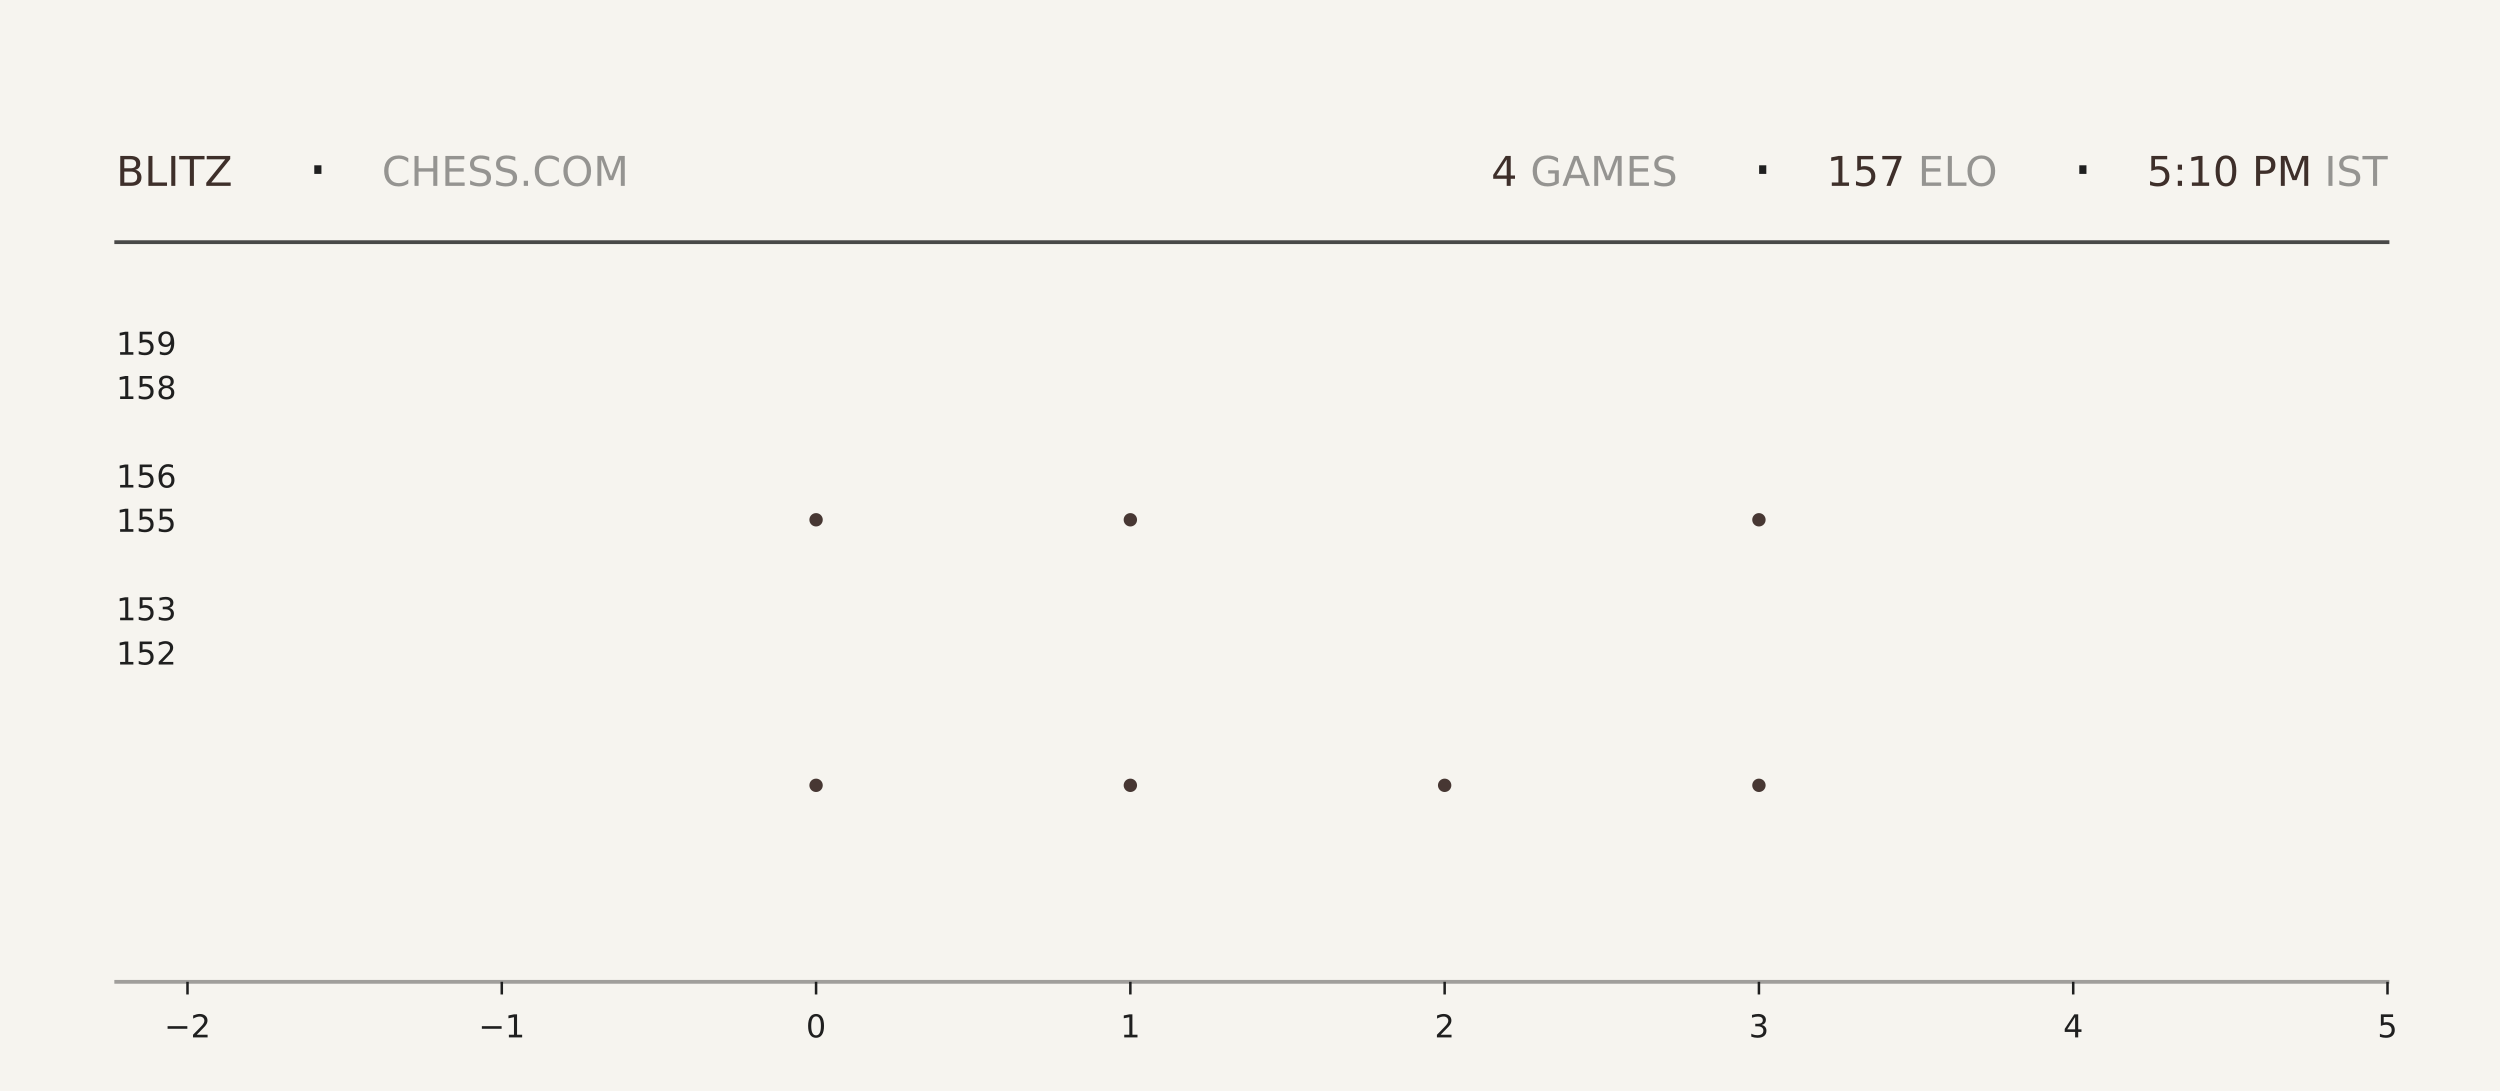
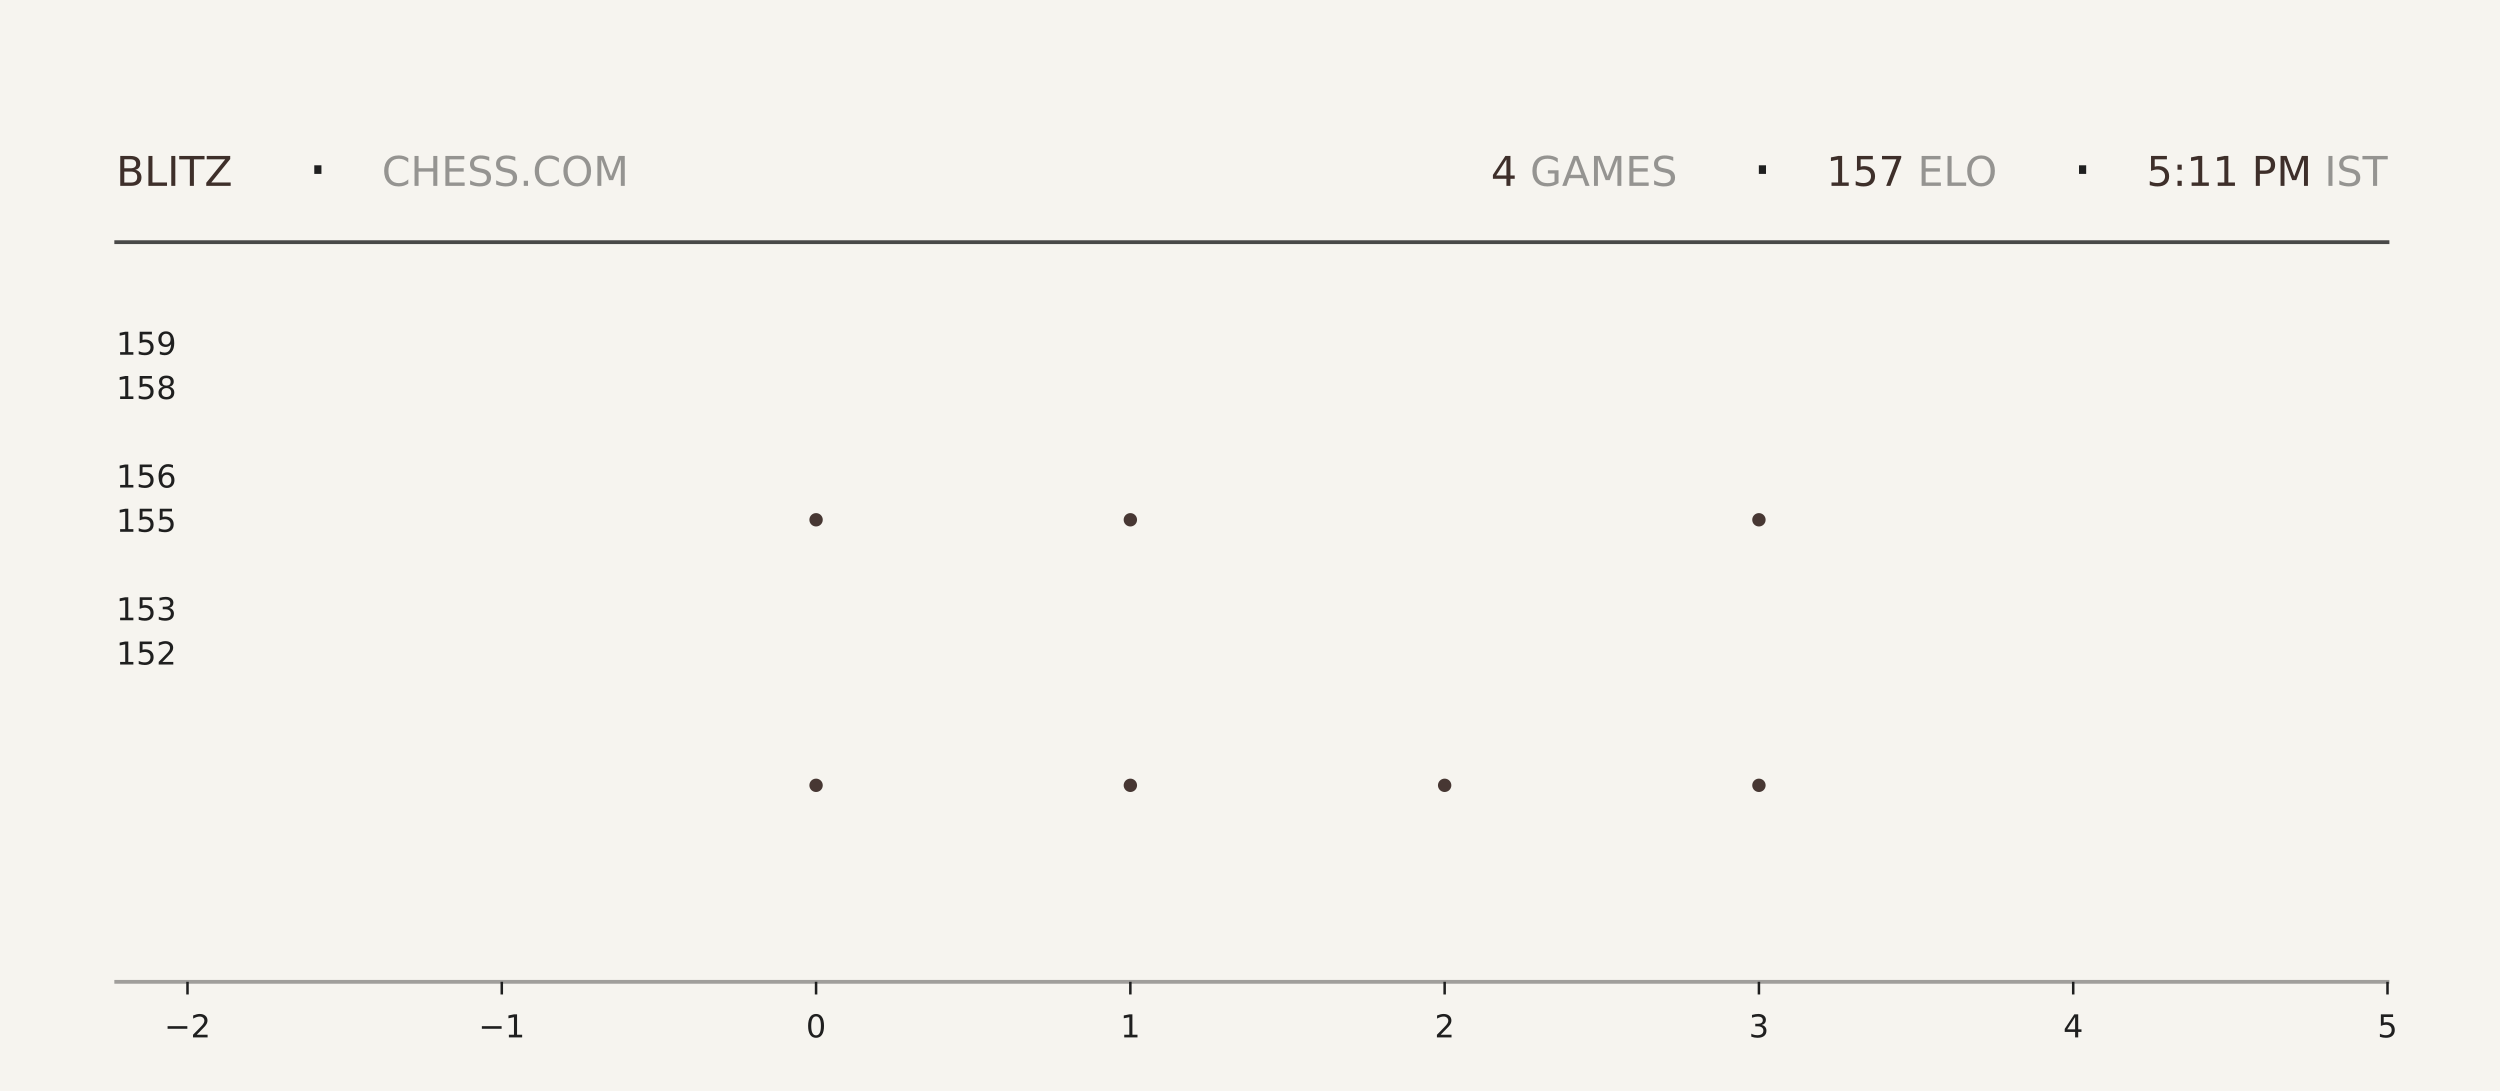
<svg xmlns="http://www.w3.org/2000/svg" xmlns:xlink="http://www.w3.org/1999/xlink" width="792pt" height="345.6pt" viewBox="0 0 792 345.6" version="1.1">
  <defs>
    <style type="text/css">*{stroke-linejoin: round; stroke-linecap: butt}</style>
  </defs>
  <g id="figure_1">
    <g id="patch_1">
      <path d="M 0 345.6  L 792 345.6  L 792 0  L 0 0  z " style="fill: #f6f4ef" />
    </g>
    <g id="axes_1">
      <g id="patch_2">
        <path d="M 59.4 311.04  L 756.36 311.04  L 756.36 103.68  L 59.4 103.68  z " style="fill: #f6f4ef" />
      </g>
      <g id="PathCollection_1">
        <defs>
-           <path id="m559d674e9d" d="M 0 2.121  C 0.563 2.121 1.102 1.898 1.5 1.5  C 1.898 1.102 2.121 0.563 2.121 0  C 2.121 -0.563 1.898 -1.102 1.5 -1.5  C 1.102 -1.898 0.563 -2.121 0 -2.121  C -0.563 -2.121 -1.102 -1.898 -1.5 -1.5  C -1.898 -1.102 -2.121 -0.563 -2.121 0  C -2.121 0.563 -1.898 1.102 -1.5 1.5  C -1.102 1.898 -0.563 2.121 0 2.121  z " />
-         </defs>
-         <g clip-path="url(#pe0c29156c6)">
-           <use xlink:href="#m559d674e9d" x="258.531" y="248.79" style="fill: #3e2f2a; fill-opacity: 0.95" />
-           <use xlink:href="#m559d674e9d" x="258.531" y="164.668" style="fill: #3e2f2a; fill-opacity: 0.95" />
+           <path id="mc7ee972910" d="M 0 2.121  C 0.563 2.121 1.102 1.898 1.5 1.5  C 1.898 1.102 2.121 0.563 2.121 0  C 2.121 -0.563 1.898 -1.102 1.5 -1.5  C 1.102 -1.898 0.563 -2.121 0 -2.121  C -0.563 -2.121 -1.102 -1.898 -1.5 -1.5  C -1.898 -1.102 -2.121 -0.563 -2.121 0  C -2.121 0.563 -1.898 1.102 -1.5 1.5  C -1.102 1.898 -0.563 2.121 0 2.121  z " />
+         </defs>
+         <g clip-path="url(#pe0e6174401)">
+           <use xlink:href="#mc7ee972910" x="258.531" y="248.79" style="fill: #3e2f2a; fill-opacity: 0.95" />
+           <use xlink:href="#mc7ee972910" x="258.531" y="164.668" style="fill: #3e2f2a; fill-opacity: 0.95" />
        </g>
      </g>
      <g id="PathCollection_2">
-         <g clip-path="url(#pe0c29156c6)">
-           <use xlink:href="#m559d674e9d" x="358.097" y="248.79" style="fill: #3e2f2a; fill-opacity: 0.95" />
-           <use xlink:href="#m559d674e9d" x="358.097" y="164.668" style="fill: #3e2f2a; fill-opacity: 0.95" />
-           <use xlink:href="#m559d674e9d" x="358.097" y="80.547" style="fill: #3e2f2a; fill-opacity: 0.95" />
+         <g clip-path="url(#pe0e6174401)">
+           <use xlink:href="#mc7ee972910" x="358.097" y="248.79" style="fill: #3e2f2a; fill-opacity: 0.95" />
+           <use xlink:href="#mc7ee972910" x="358.097" y="164.668" style="fill: #3e2f2a; fill-opacity: 0.95" />
+           <use xlink:href="#mc7ee972910" x="358.097" y="80.547" style="fill: #3e2f2a; fill-opacity: 0.95" />
        </g>
      </g>
      <g id="PathCollection_3">
-         <g clip-path="url(#pe0c29156c6)">
-           <use xlink:href="#m559d674e9d" x="457.663" y="248.79" style="fill: #3e2f2a; fill-opacity: 0.95" />
+         <g clip-path="url(#pe0e6174401)">
+           <use xlink:href="#mc7ee972910" x="457.663" y="248.79" style="fill: #3e2f2a; fill-opacity: 0.95" />
        </g>
      </g>
      <g id="PathCollection_4">
-         <g clip-path="url(#pe0c29156c6)">
-           <use xlink:href="#m559d674e9d" x="557.229" y="248.79" style="fill: #3e2f2a; fill-opacity: 0.95" />
-           <use xlink:href="#m559d674e9d" x="557.229" y="164.668" style="fill: #3e2f2a; fill-opacity: 0.95" />
-           <use xlink:href="#m559d674e9d" x="557.229" y="80.547" style="fill: #3e2f2a; fill-opacity: 0.95" />
+         <g clip-path="url(#pe0e6174401)">
+           <use xlink:href="#mc7ee972910" x="557.229" y="248.79" style="fill: #3e2f2a; fill-opacity: 0.95" />
+           <use xlink:href="#mc7ee972910" x="557.229" y="164.668" style="fill: #3e2f2a; fill-opacity: 0.95" />
+           <use xlink:href="#mc7ee972910" x="557.229" y="80.547" style="fill: #3e2f2a; fill-opacity: 0.95" />
        </g>
      </g>
      <g id="matplotlib.axis_1">
        <g id="xtick_1">
          <g id="line2d_1">
            <defs>
-               <path id="mac793564f8" d="M 0 0  L 0 4  " style="stroke: #1f1f1f; stroke-width: 0.8" />
+               <path id="m758292b0a7" d="M 0 0  L 0 4  " style="stroke: #1f1f1f; stroke-width: 0.8" />
            </defs>
            <g>
-               <use xlink:href="#mac793564f8" x="59.4" y="311.04" style="fill: #1f1f1f; stroke: #1f1f1f; stroke-width: 0.8" />
+               <use xlink:href="#m758292b0a7" x="59.4" y="311.04" style="fill: #1f1f1f; stroke: #1f1f1f; stroke-width: 0.8" />
            </g>
          </g>
          <g id="text_1">
            <g style="fill: #1f1f1f" transform="translate(52.02891 328.6384) scale(0.1 -0.1)">
              <defs>
                <path id="DejaVuSans-2212" d="M 678 2272  L 4684 2272  L 4684 1741  L 678 1741  L 678 2272  z " transform="scale(0.015625)" />
                <path id="DejaVuSans-32" d="M 1228 531  L 3431 531  L 3431 0  L 469 0  L 469 531  Q 828 903 1448 1529  Q 2069 2156 2228 2338  Q 2531 2678 2651 2914  Q 2772 3150 2772 3378  Q 2772 3750 2511 3984  Q 2250 4219 1831 4219  Q 1534 4219 1204 4116  Q 875 4013 500 3803  L 500 4441  Q 881 4594 1212 4672  Q 1544 4750 1819 4750  Q 2544 4750 2975 4387  Q 3406 4025 3406 3419  Q 3406 3131 3298 2873  Q 3191 2616 2906 2266  Q 2828 2175 2409 1742  Q 1991 1309 1228 531  z " transform="scale(0.015625)" />
              </defs>
              <use xlink:href="#DejaVuSans-2212" />
              <use xlink:href="#DejaVuSans-32" transform="translate(83.78906 0)" />
            </g>
          </g>
        </g>
        <g id="xtick_2">
          <g id="line2d_2">
            <g>
-               <use xlink:href="#mac793564f8" x="158.966" y="311.04" style="fill: #1f1f1f; stroke: #1f1f1f; stroke-width: 0.8" />
+               <use xlink:href="#m758292b0a7" x="158.966" y="311.04" style="fill: #1f1f1f; stroke: #1f1f1f; stroke-width: 0.8" />
            </g>
          </g>
          <g id="text_2">
            <g style="fill: #1f1f1f" transform="translate(151.5946 328.6384) scale(0.1 -0.1)">
              <defs>
                <path id="DejaVuSans-31" d="M 794 531  L 1825 531  L 1825 4091  L 703 3866  L 703 4441  L 1819 4666  L 2450 4666  L 2450 531  L 3481 531  L 3481 0  L 794 0  L 794 531  z " transform="scale(0.015625)" />
              </defs>
              <use xlink:href="#DejaVuSans-2212" />
              <use xlink:href="#DejaVuSans-31" transform="translate(83.78906 0)" />
            </g>
          </g>
        </g>
        <g id="xtick_3">
          <g id="line2d_3">
            <g>
-               <use xlink:href="#mac793564f8" x="258.531" y="311.04" style="fill: #1f1f1f; stroke: #1f1f1f; stroke-width: 0.8" />
+               <use xlink:href="#m758292b0a7" x="258.531" y="311.04" style="fill: #1f1f1f; stroke: #1f1f1f; stroke-width: 0.8" />
            </g>
          </g>
          <g id="text_3">
            <g style="fill: #1f1f1f" transform="translate(255.3502 328.6384) scale(0.1 -0.1)">
              <defs>
                <path id="DejaVuSans-30" d="M 2034 4250  Q 1547 4250 1301 3770  Q 1056 3291 1056 2328  Q 1056 1369 1301 889  Q 1547 409 2034 409  Q 2525 409 2770 889  Q 3016 1369 3016 2328  Q 3016 3291 2770 3770  Q 2525 4250 2034 4250  z M 2034 4750  Q 2819 4750 3233 4129  Q 3647 3509 3647 2328  Q 3647 1150 3233 529  Q 2819 -91 2034 -91  Q 1250 -91 836 529  Q 422 1150 422 2328  Q 422 3509 836 4129  Q 1250 4750 2034 4750  z " transform="scale(0.015625)" />
              </defs>
              <use xlink:href="#DejaVuSans-30" />
            </g>
          </g>
        </g>
        <g id="xtick_4">
          <g id="line2d_4">
            <g>
-               <use xlink:href="#mac793564f8" x="358.097" y="311.04" style="fill: #1f1f1f; stroke: #1f1f1f; stroke-width: 0.8" />
+               <use xlink:href="#m758292b0a7" x="358.097" y="311.04" style="fill: #1f1f1f; stroke: #1f1f1f; stroke-width: 0.8" />
            </g>
          </g>
          <g id="text_4">
            <g style="fill: #1f1f1f" transform="translate(354.9159 328.6384) scale(0.1 -0.1)">
              <use xlink:href="#DejaVuSans-31" />
            </g>
          </g>
        </g>
        <g id="xtick_5">
          <g id="line2d_5">
            <g>
-               <use xlink:href="#mac793564f8" x="457.663" y="311.04" style="fill: #1f1f1f; stroke: #1f1f1f; stroke-width: 0.8" />
+               <use xlink:href="#m758292b0a7" x="457.663" y="311.04" style="fill: #1f1f1f; stroke: #1f1f1f; stroke-width: 0.8" />
            </g>
          </g>
          <g id="text_5">
            <g style="fill: #1f1f1f" transform="translate(454.4816 328.6384) scale(0.1 -0.1)">
              <use xlink:href="#DejaVuSans-32" />
            </g>
          </g>
        </g>
        <g id="xtick_6">
          <g id="line2d_6">
            <g>
-               <use xlink:href="#mac793564f8" x="557.229" y="311.04" style="fill: #1f1f1f; stroke: #1f1f1f; stroke-width: 0.8" />
+               <use xlink:href="#m758292b0a7" x="557.229" y="311.04" style="fill: #1f1f1f; stroke: #1f1f1f; stroke-width: 0.8" />
            </g>
          </g>
          <g id="text_6">
            <g style="fill: #1f1f1f" transform="translate(554.0473 328.6384) scale(0.1 -0.1)">
              <defs>
                <path id="DejaVuSans-33" d="M 2597 2516  Q 3050 2419 3304 2112  Q 3559 1806 3559 1356  Q 3559 666 3084 287  Q 2609 -91 1734 -91  Q 1441 -91 1130 -33  Q 819 25 488 141  L 488 750  Q 750 597 1062 519  Q 1375 441 1716 441  Q 2309 441 2620 675  Q 2931 909 2931 1356  Q 2931 1769 2642 2001  Q 2353 2234 1838 2234  L 1294 2234  L 1294 2753  L 1863 2753  Q 2328 2753 2575 2939  Q 2822 3125 2822 3475  Q 2822 3834 2567 4026  Q 2313 4219 1838 4219  Q 1578 4219 1281 4162  Q 984 4106 628 3988  L 628 4550  Q 988 4650 1302 4700  Q 1616 4750 1894 4750  Q 2613 4750 3031 4423  Q 3450 4097 3450 3541  Q 3450 3153 3228 2886  Q 3006 2619 2597 2516  z " transform="scale(0.015625)" />
              </defs>
              <use xlink:href="#DejaVuSans-33" />
            </g>
          </g>
        </g>
        <g id="xtick_7">
          <g id="line2d_7">
            <g>
-               <use xlink:href="#mac793564f8" x="656.794" y="311.04" style="fill: #1f1f1f; stroke: #1f1f1f; stroke-width: 0.8" />
+               <use xlink:href="#m758292b0a7" x="656.794" y="311.04" style="fill: #1f1f1f; stroke: #1f1f1f; stroke-width: 0.8" />
            </g>
          </g>
          <g id="text_7">
            <g style="fill: #1f1f1f" transform="translate(653.613 328.6384) scale(0.1 -0.1)">
              <defs>
                <path id="DejaVuSans-34" d="M 2419 4116  L 825 1625  L 2419 1625  L 2419 4116  z M 2253 4666  L 3047 4666  L 3047 1625  L 3713 1625  L 3713 1100  L 3047 1100  L 3047 0  L 2419 0  L 2419 1100  L 313 1100  L 313 1709  L 2253 4666  z " transform="scale(0.015625)" />
              </defs>
              <use xlink:href="#DejaVuSans-34" />
            </g>
          </g>
        </g>
        <g id="xtick_8">
          <g id="line2d_8">
            <g>
-               <use xlink:href="#mac793564f8" x="756.36" y="311.04" style="fill: #1f1f1f; stroke: #1f1f1f; stroke-width: 0.8" />
+               <use xlink:href="#m758292b0a7" x="756.36" y="311.04" style="fill: #1f1f1f; stroke: #1f1f1f; stroke-width: 0.8" />
            </g>
          </g>
          <g id="text_8">
            <g style="fill: #1f1f1f" transform="translate(753.1788 328.6384) scale(0.1 -0.1)">
              <defs>
                <path id="DejaVuSans-35" d="M 691 4666  L 3169 4666  L 3169 4134  L 1269 4134  L 1269 2991  Q 1406 3038 1543 3061  Q 1681 3084 1819 3084  Q 2600 3084 3056 2656  Q 3513 2228 3513 1497  Q 3513 744 3044 326  Q 2575 -91 1722 -91  Q 1428 -91 1123 -41  Q 819 9 494 109  L 494 744  Q 775 591 1075 516  Q 1375 441 1709 441  Q 2250 441 2565 725  Q 2881 1009 2881 1497  Q 2881 1984 2565 2268  Q 2250 2553 1709 2553  Q 1456 2553 1204 2497  Q 953 2441 691 2322  L 691 4666  z " transform="scale(0.015625)" />
              </defs>
              <use xlink:href="#DejaVuSans-35" />
            </g>
          </g>
        </g>
      </g>
      <g id="matplotlib.axis_2">
        <g id="ytick_1">
          <g id="line2d_9" />
          <g id="text_9">
            <g style="fill: #1f1f1f" transform="translate(36.8125 210.5283) scale(0.1 -0.1)">
              <use xlink:href="#DejaVuSans-31" />
              <use xlink:href="#DejaVuSans-35" transform="translate(63.62305 0)" />
              <use xlink:href="#DejaVuSans-32" transform="translate(127.2461 0)" />
            </g>
          </g>
        </g>
        <g id="ytick_2">
          <g id="line2d_10" />
          <g id="text_10">
            <g style="fill: #1f1f1f" transform="translate(36.8125 196.508) scale(0.1 -0.1)">
              <use xlink:href="#DejaVuSans-31" />
              <use xlink:href="#DejaVuSans-35" transform="translate(63.62305 0)" />
              <use xlink:href="#DejaVuSans-33" transform="translate(127.2461 0)" />
            </g>
          </g>
        </g>
        <g id="ytick_3">
          <g id="line2d_11" />
          <g id="text_11">
            <g style="fill: #1f1f1f" transform="translate(36.8125 168.4675) scale(0.1 -0.1)">
              <use xlink:href="#DejaVuSans-31" />
              <use xlink:href="#DejaVuSans-35" transform="translate(63.62305 0)" />
              <use xlink:href="#DejaVuSans-35" transform="translate(127.2461 0)" />
            </g>
          </g>
        </g>
        <g id="ytick_4">
          <g id="line2d_12" />
          <g id="text_12">
            <g style="fill: #1f1f1f" transform="translate(36.8125 154.4472) scale(0.1 -0.1)">
              <defs>
                <path id="DejaVuSans-36" d="M 2113 2584  Q 1688 2584 1439 2293  Q 1191 2003 1191 1497  Q 1191 994 1439 701  Q 1688 409 2113 409  Q 2538 409 2786 701  Q 3034 994 3034 1497  Q 3034 2003 2786 2293  Q 2538 2584 2113 2584  z M 3366 4563  L 3366 3988  Q 3128 4100 2886 4159  Q 2644 4219 2406 4219  Q 1781 4219 1451 3797  Q 1122 3375 1075 2522  Q 1259 2794 1537 2939  Q 1816 3084 2150 3084  Q 2853 3084 3261 2657  Q 3669 2231 3669 1497  Q 3669 778 3244 343  Q 2819 -91 2113 -91  Q 1303 -91 875 529  Q 447 1150 447 2328  Q 447 3434 972 4092  Q 1497 4750 2381 4750  Q 2619 4750 2861 4703  Q 3103 4656 3366 4563  z " transform="scale(0.015625)" />
              </defs>
              <use xlink:href="#DejaVuSans-31" />
              <use xlink:href="#DejaVuSans-35" transform="translate(63.62305 0)" />
              <use xlink:href="#DejaVuSans-36" transform="translate(127.2461 0)" />
            </g>
          </g>
        </g>
        <g id="ytick_5">
          <g id="line2d_13" />
          <g id="text_13">
            <g style="fill: #1f1f1f" transform="translate(36.8125 126.4066) scale(0.1 -0.1)">
              <defs>
                <path id="DejaVuSans-38" d="M 2034 2216  Q 1584 2216 1326 1975  Q 1069 1734 1069 1313  Q 1069 891 1326 650  Q 1584 409 2034 409  Q 2484 409 2743 651  Q 3003 894 3003 1313  Q 3003 1734 2745 1975  Q 2488 2216 2034 2216  z M 1403 2484  Q 997 2584 770 2862  Q 544 3141 544 3541  Q 544 4100 942 4425  Q 1341 4750 2034 4750  Q 2731 4750 3128 4425  Q 3525 4100 3525 3541  Q 3525 3141 3298 2862  Q 3072 2584 2669 2484  Q 3125 2378 3379 2068  Q 3634 1759 3634 1313  Q 3634 634 3220 271  Q 2806 -91 2034 -91  Q 1263 -91 848 271  Q 434 634 434 1313  Q 434 1759 690 2068  Q 947 2378 1403 2484  z M 1172 3481  Q 1172 3119 1398 2916  Q 1625 2713 2034 2713  Q 2441 2713 2670 2916  Q 2900 3119 2900 3481  Q 2900 3844 2670 4047  Q 2441 4250 2034 4250  Q 1625 4250 1398 4047  Q 1172 3844 1172 3481  z " transform="scale(0.015625)" />
              </defs>
              <use xlink:href="#DejaVuSans-31" />
              <use xlink:href="#DejaVuSans-35" transform="translate(63.62305 0)" />
              <use xlink:href="#DejaVuSans-38" transform="translate(127.2461 0)" />
            </g>
          </g>
        </g>
        <g id="ytick_6">
          <g id="line2d_14" />
          <g id="text_14">
            <g style="fill: #1f1f1f" transform="translate(36.8125 112.3863) scale(0.1 -0.1)">
              <defs>
                <path id="DejaVuSans-39" d="M 703 97  L 703 672  Q 941 559 1184 500  Q 1428 441 1663 441  Q 2288 441 2617 861  Q 2947 1281 2994 2138  Q 2813 1869 2534 1725  Q 2256 1581 1919 1581  Q 1219 1581 811 2004  Q 403 2428 403 3163  Q 403 3881 828 4315  Q 1253 4750 1959 4750  Q 2769 4750 3195 4129  Q 3622 3509 3622 2328  Q 3622 1225 3098 567  Q 2575 -91 1691 -91  Q 1453 -91 1209 -44  Q 966 3 703 97  z M 1959 2075  Q 2384 2075 2632 2365  Q 2881 2656 2881 3163  Q 2881 3666 2632 3958  Q 2384 4250 1959 4250  Q 1534 4250 1286 3958  Q 1038 3666 1038 3163  Q 1038 2656 1286 2365  Q 1534 2075 1959 2075  z " transform="scale(0.015625)" />
              </defs>
              <use xlink:href="#DejaVuSans-31" />
              <use xlink:href="#DejaVuSans-35" transform="translate(63.62305 0)" />
              <use xlink:href="#DejaVuSans-39" transform="translate(127.2461 0)" />
            </g>
          </g>
        </g>
      </g>
    </g>
    <g id="line2d_15">
      <path d="M 36.82 76.723  L 756.36 76.723  " style="fill: none; stroke: #1f1f1f; stroke-opacity: 0.8; stroke-width: 1.2; stroke-linecap: square" />
    </g>
    <g id="line2d_16">
      <path d="M 36.82 311.04  L 756.36 311.04  " style="fill: none; stroke: #1f1f1f; stroke-opacity: 0.4; stroke-width: 1.2; stroke-linecap: square" />
    </g>
    <g id="text_15">
      <g style="fill: #3e2f2a" transform="translate(36.82 58.88319) scale(0.13 -0.13)">
        <defs>
          <path id="DejaVuSans-42" d="M 1259 2228  L 1259 519  L 2272 519  Q 2781 519 3026 730  Q 3272 941 3272 1375  Q 3272 1813 3026 2020  Q 2781 2228 2272 2228  L 1259 2228  z M 1259 4147  L 1259 2741  L 2194 2741  Q 2656 2741 2882 2914  Q 3109 3088 3109 3444  Q 3109 3797 2882 3972  Q 2656 4147 2194 4147  L 1259 4147  z M 628 4666  L 2241 4666  Q 2963 4666 3353 4366  Q 3744 4066 3744 3513  Q 3744 3084 3544 2831  Q 3344 2578 2956 2516  Q 3422 2416 3680 2098  Q 3938 1781 3938 1306  Q 3938 681 3513 340  Q 3088 0 2303 0  L 628 0  L 628 4666  z " transform="scale(0.015625)" />
          <path id="DejaVuSans-4c" d="M 628 4666  L 1259 4666  L 1259 531  L 3531 531  L 3531 0  L 628 0  L 628 4666  z " transform="scale(0.015625)" />
          <path id="DejaVuSans-49" d="M 628 4666  L 1259 4666  L 1259 0  L 628 0  L 628 4666  z " transform="scale(0.015625)" />
          <path id="DejaVuSans-54" d="M -19 4666  L 3928 4666  L 3928 4134  L 2272 4134  L 2272 0  L 1638 0  L 1638 4134  L -19 4134  L -19 4666  z " transform="scale(0.015625)" />
          <path id="DejaVuSans-5a" d="M 359 4666  L 4025 4666  L 4025 4184  L 1075 531  L 4097 531  L 4097 0  L 288 0  L 288 481  L 3238 4134  L 359 4134  L 359 4666  z " transform="scale(0.015625)" />
        </defs>
        <use xlink:href="#DejaVuSans-42" />
        <use xlink:href="#DejaVuSans-4c" transform="translate(68.60352 0)" />
        <use xlink:href="#DejaVuSans-49" transform="translate(124.3164 0)" />
        <use xlink:href="#DejaVuSans-54" transform="translate(153.8086 0)" />
        <use xlink:href="#DejaVuSans-5a" transform="translate(214.8926 0)" />
      </g>
    </g>
    <g id="text_16">
      <g style="fill: #1f1f1f" transform="translate(97.21 61.36662) scale(0.22 -0.22)">
        <defs>
          <path id="DejaVuSans-b7" d="M 684 2619  L 1344 2619  L 1344 1825  L 684 1825  L 684 2619  z " transform="scale(0.015625)" />
        </defs>
        <use xlink:href="#DejaVuSans-b7" />
      </g>
    </g>
    <g id="text_17">
      <g style="fill: #1f1f1f; opacity: 0.45" transform="translate(120.97 58.88319) scale(0.13 -0.13)">
        <defs>
          <path id="DejaVuSans-43" d="M 4122 4306  L 4122 3641  Q 3803 3938 3442 4084  Q 3081 4231 2675 4231  Q 1875 4231 1450 3742  Q 1025 3253 1025 2328  Q 1025 1406 1450 917  Q 1875 428 2675 428  Q 3081 428 3442 575  Q 3803 722 4122 1019  L 4122 359  Q 3791 134 3420 21  Q 3050 -91 2638 -91  Q 1578 -91 968 557  Q 359 1206 359 2328  Q 359 3453 968 4101  Q 1578 4750 2638 4750  Q 3056 4750 3426 4639  Q 3797 4528 4122 4306  z " transform="scale(0.015625)" />
          <path id="DejaVuSans-48" d="M 628 4666  L 1259 4666  L 1259 2753  L 3553 2753  L 3553 4666  L 4184 4666  L 4184 0  L 3553 0  L 3553 2222  L 1259 2222  L 1259 0  L 628 0  L 628 4666  z " transform="scale(0.015625)" />
          <path id="DejaVuSans-45" d="M 628 4666  L 3578 4666  L 3578 4134  L 1259 4134  L 1259 2753  L 3481 2753  L 3481 2222  L 1259 2222  L 1259 531  L 3634 531  L 3634 0  L 628 0  L 628 4666  z " transform="scale(0.015625)" />
          <path id="DejaVuSans-53" d="M 3425 4513  L 3425 3897  Q 3066 4069 2747 4153  Q 2428 4238 2131 4238  Q 1616 4238 1336 4038  Q 1056 3838 1056 3469  Q 1056 3159 1242 3001  Q 1428 2844 1947 2747  L 2328 2669  Q 3034 2534 3370 2195  Q 3706 1856 3706 1288  Q 3706 609 3251 259  Q 2797 -91 1919 -91  Q 1588 -91 1214 -16  Q 841 59 441 206  L 441 856  Q 825 641 1194 531  Q 1563 422 1919 422  Q 2459 422 2753 634  Q 3047 847 3047 1241  Q 3047 1584 2836 1778  Q 2625 1972 2144 2069  L 1759 2144  Q 1053 2284 737 2584  Q 422 2884 422 3419  Q 422 4038 858 4394  Q 1294 4750 2059 4750  Q 2388 4750 2728 4690  Q 3069 4631 3425 4513  z " transform="scale(0.015625)" />
          <path id="DejaVuSans-2e" d="M 684 794  L 1344 794  L 1344 0  L 684 0  L 684 794  z " transform="scale(0.015625)" />
          <path id="DejaVuSans-4f" d="M 2522 4238  Q 1834 4238 1429 3725  Q 1025 3213 1025 2328  Q 1025 1447 1429 934  Q 1834 422 2522 422  Q 3209 422 3611 934  Q 4013 1447 4013 2328  Q 4013 3213 3611 3725  Q 3209 4238 2522 4238  z M 2522 4750  Q 3503 4750 4090 4092  Q 4678 3434 4678 2328  Q 4678 1225 4090 567  Q 3503 -91 2522 -91  Q 1538 -91 948 565  Q 359 1222 359 2328  Q 359 3434 948 4092  Q 1538 4750 2522 4750  z " transform="scale(0.015625)" />
          <path id="DejaVuSans-4d" d="M 628 4666  L 1569 4666  L 2759 1491  L 3956 4666  L 4897 4666  L 4897 0  L 4281 0  L 4281 4097  L 3078 897  L 2444 897  L 1241 4097  L 1241 0  L 628 0  L 628 4666  z " transform="scale(0.015625)" />
        </defs>
        <use xlink:href="#DejaVuSans-43" />
        <use xlink:href="#DejaVuSans-48" transform="translate(69.82422 0)" />
        <use xlink:href="#DejaVuSans-45" transform="translate(145.0195 0)" />
        <use xlink:href="#DejaVuSans-53" transform="translate(208.2031 0)" />
        <use xlink:href="#DejaVuSans-53" transform="translate(271.6797 0)" />
        <use xlink:href="#DejaVuSans-2e" transform="translate(335.1562 0)" />
        <use xlink:href="#DejaVuSans-43" transform="translate(366.9434 0)" />
        <use xlink:href="#DejaVuSans-4f" transform="translate(436.7676 0)" />
        <use xlink:href="#DejaVuSans-4d" transform="translate(515.4785 0)" />
      </g>
    </g>
    <g id="text_18">
-       <g style="fill: #3e2f2a" transform="translate(472.41 58.88319) scale(0.13 -0.13)">
+       <g style="fill: #3e2f2a" transform="translate(472.32 58.88319) scale(0.13 -0.13)">
        <use xlink:href="#DejaVuSans-34" />
      </g>
    </g>
    <g id="text_19">
-       <g style="fill: #1f1f1f; opacity: 0.45" transform="translate(480.69 58.88319) scale(0.13 -0.13)">
+       <g style="fill: #1f1f1f; opacity: 0.45" transform="translate(480.6 58.88319) scale(0.13 -0.13)">
        <defs>
          <path id="DejaVuSans-20" transform="scale(0.015625)" />
          <path id="DejaVuSans-47" d="M 3809 666  L 3809 1919  L 2778 1919  L 2778 2438  L 4434 2438  L 4434 434  Q 4069 175 3628 42  Q 3188 -91 2688 -91  Q 1594 -91 976 548  Q 359 1188 359 2328  Q 359 3472 976 4111  Q 1594 4750 2688 4750  Q 3144 4750 3555 4637  Q 3966 4525 4313 4306  L 4313 3634  Q 3963 3931 3569 4081  Q 3175 4231 2741 4231  Q 1884 4231 1454 3753  Q 1025 3275 1025 2328  Q 1025 1384 1454 906  Q 1884 428 2741 428  Q 3075 428 3337 486  Q 3600 544 3809 666  z " transform="scale(0.015625)" />
          <path id="DejaVuSans-41" d="M 2188 4044  L 1331 1722  L 3047 1722  L 2188 4044  z M 1831 4666  L 2547 4666  L 4325 0  L 3669 0  L 3244 1197  L 1141 1197  L 716 0  L 50 0  L 1831 4666  z " transform="scale(0.015625)" />
        </defs>
        <use xlink:href="#DejaVuSans-20" />
        <use xlink:href="#DejaVuSans-47" transform="translate(31.78711 0)" />
        <use xlink:href="#DejaVuSans-41" transform="translate(109.2773 0)" />
        <use xlink:href="#DejaVuSans-4d" transform="translate(177.6855 0)" />
        <use xlink:href="#DejaVuSans-45" transform="translate(263.9648 0)" />
        <use xlink:href="#DejaVuSans-53" transform="translate(327.1484 0)" />
      </g>
    </g>
    <g id="text_20">
-       <g style="fill: #1f1f1f" transform="translate(554.94 61.36662) scale(0.22 -0.22)">
+       <g style="fill: #1f1f1f" transform="translate(554.85 61.36662) scale(0.22 -0.22)">
        <use xlink:href="#DejaVuSans-b7" />
      </g>
    </g>
    <g id="text_21">
-       <g style="fill: #3e2f2a" transform="translate(578.7 58.88319) scale(0.13 -0.13)">
+       <g style="fill: #3e2f2a" transform="translate(578.61 58.88319) scale(0.13 -0.13)">
        <defs>
          <path id="DejaVuSans-37" d="M 525 4666  L 3525 4666  L 3525 4397  L 1831 0  L 1172 0  L 2766 4134  L 525 4134  L 525 4666  z " transform="scale(0.015625)" />
        </defs>
        <use xlink:href="#DejaVuSans-31" />
        <use xlink:href="#DejaVuSans-35" transform="translate(63.62305 0)" />
        <use xlink:href="#DejaVuSans-37" transform="translate(127.2461 0)" />
      </g>
    </g>
    <g id="text_22">
-       <g style="fill: #1f1f1f; opacity: 0.45" transform="translate(603.45 58.88319) scale(0.13 -0.13)">
+       <g style="fill: #1f1f1f; opacity: 0.45" transform="translate(603.36 58.88319) scale(0.13 -0.13)">
        <use xlink:href="#DejaVuSans-20" />
        <use xlink:href="#DejaVuSans-45" transform="translate(31.78711 0)" />
        <use xlink:href="#DejaVuSans-4c" transform="translate(94.9707 0)" />
        <use xlink:href="#DejaVuSans-4f" transform="translate(147.0586 0)" />
      </g>
    </g>
    <g id="text_23">
-       <g style="fill: #1f1f1f" transform="translate(656.37 61.36662) scale(0.22 -0.22)">
+       <g style="fill: #1f1f1f" transform="translate(656.28 61.36662) scale(0.22 -0.22)">
        <use xlink:href="#DejaVuSans-b7" />
      </g>
    </g>
    <g id="text_24">
-       <g style="fill: #3e2f2a" transform="translate(680.13 58.88319) scale(0.13 -0.13)">
+       <g style="fill: #3e2f2a" transform="translate(680.04 58.88319) scale(0.13 -0.13)">
        <defs>
          <path id="DejaVuSans-3a" d="M 750 794  L 1409 794  L 1409 0  L 750 0  L 750 794  z M 750 3309  L 1409 3309  L 1409 2516  L 750 2516  L 750 3309  z " transform="scale(0.015625)" />
          <path id="DejaVuSans-50" d="M 1259 4147  L 1259 2394  L 2053 2394  Q 2494 2394 2734 2622  Q 2975 2850 2975 3272  Q 2975 3691 2734 3919  Q 2494 4147 2053 4147  L 1259 4147  z M 628 4666  L 2053 4666  Q 2838 4666 3239 4311  Q 3641 3956 3641 3272  Q 3641 2581 3239 2228  Q 2838 1875 2053 1875  L 1259 1875  L 1259 0  L 628 0  L 628 4666  z " transform="scale(0.015625)" />
        </defs>
        <use xlink:href="#DejaVuSans-35" />
        <use xlink:href="#DejaVuSans-3a" transform="translate(63.62305 0)" />
        <use xlink:href="#DejaVuSans-31" transform="translate(97.31445 0)" />
-         <use xlink:href="#DejaVuSans-30" transform="translate(160.9375 0)" />
+         <use xlink:href="#DejaVuSans-31" transform="translate(160.9375 0)" />
        <use xlink:href="#DejaVuSans-20" transform="translate(224.5605 0)" />
        <use xlink:href="#DejaVuSans-50" transform="translate(256.3477 0)" />
        <use xlink:href="#DejaVuSans-4d" transform="translate(316.6504 0)" />
      </g>
    </g>
    <g id="text_25">
      <g style="fill: #1f1f1f; opacity: 0.45" transform="translate(732.24 58.88319) scale(0.13 -0.13)">
        <use xlink:href="#DejaVuSans-20" />
        <use xlink:href="#DejaVuSans-49" transform="translate(31.78711 0)" />
        <use xlink:href="#DejaVuSans-53" transform="translate(61.2793 0)" />
        <use xlink:href="#DejaVuSans-54" transform="translate(124.7559 0)" />
      </g>
    </g>
  </g>
  <defs>
-     <clipPath id="pe0c29156c6">
+     <clipPath id="pe0e6174401">
      <rect x="59.4" y="103.68" width="696.96" height="207.36" />
    </clipPath>
  </defs>
</svg>
